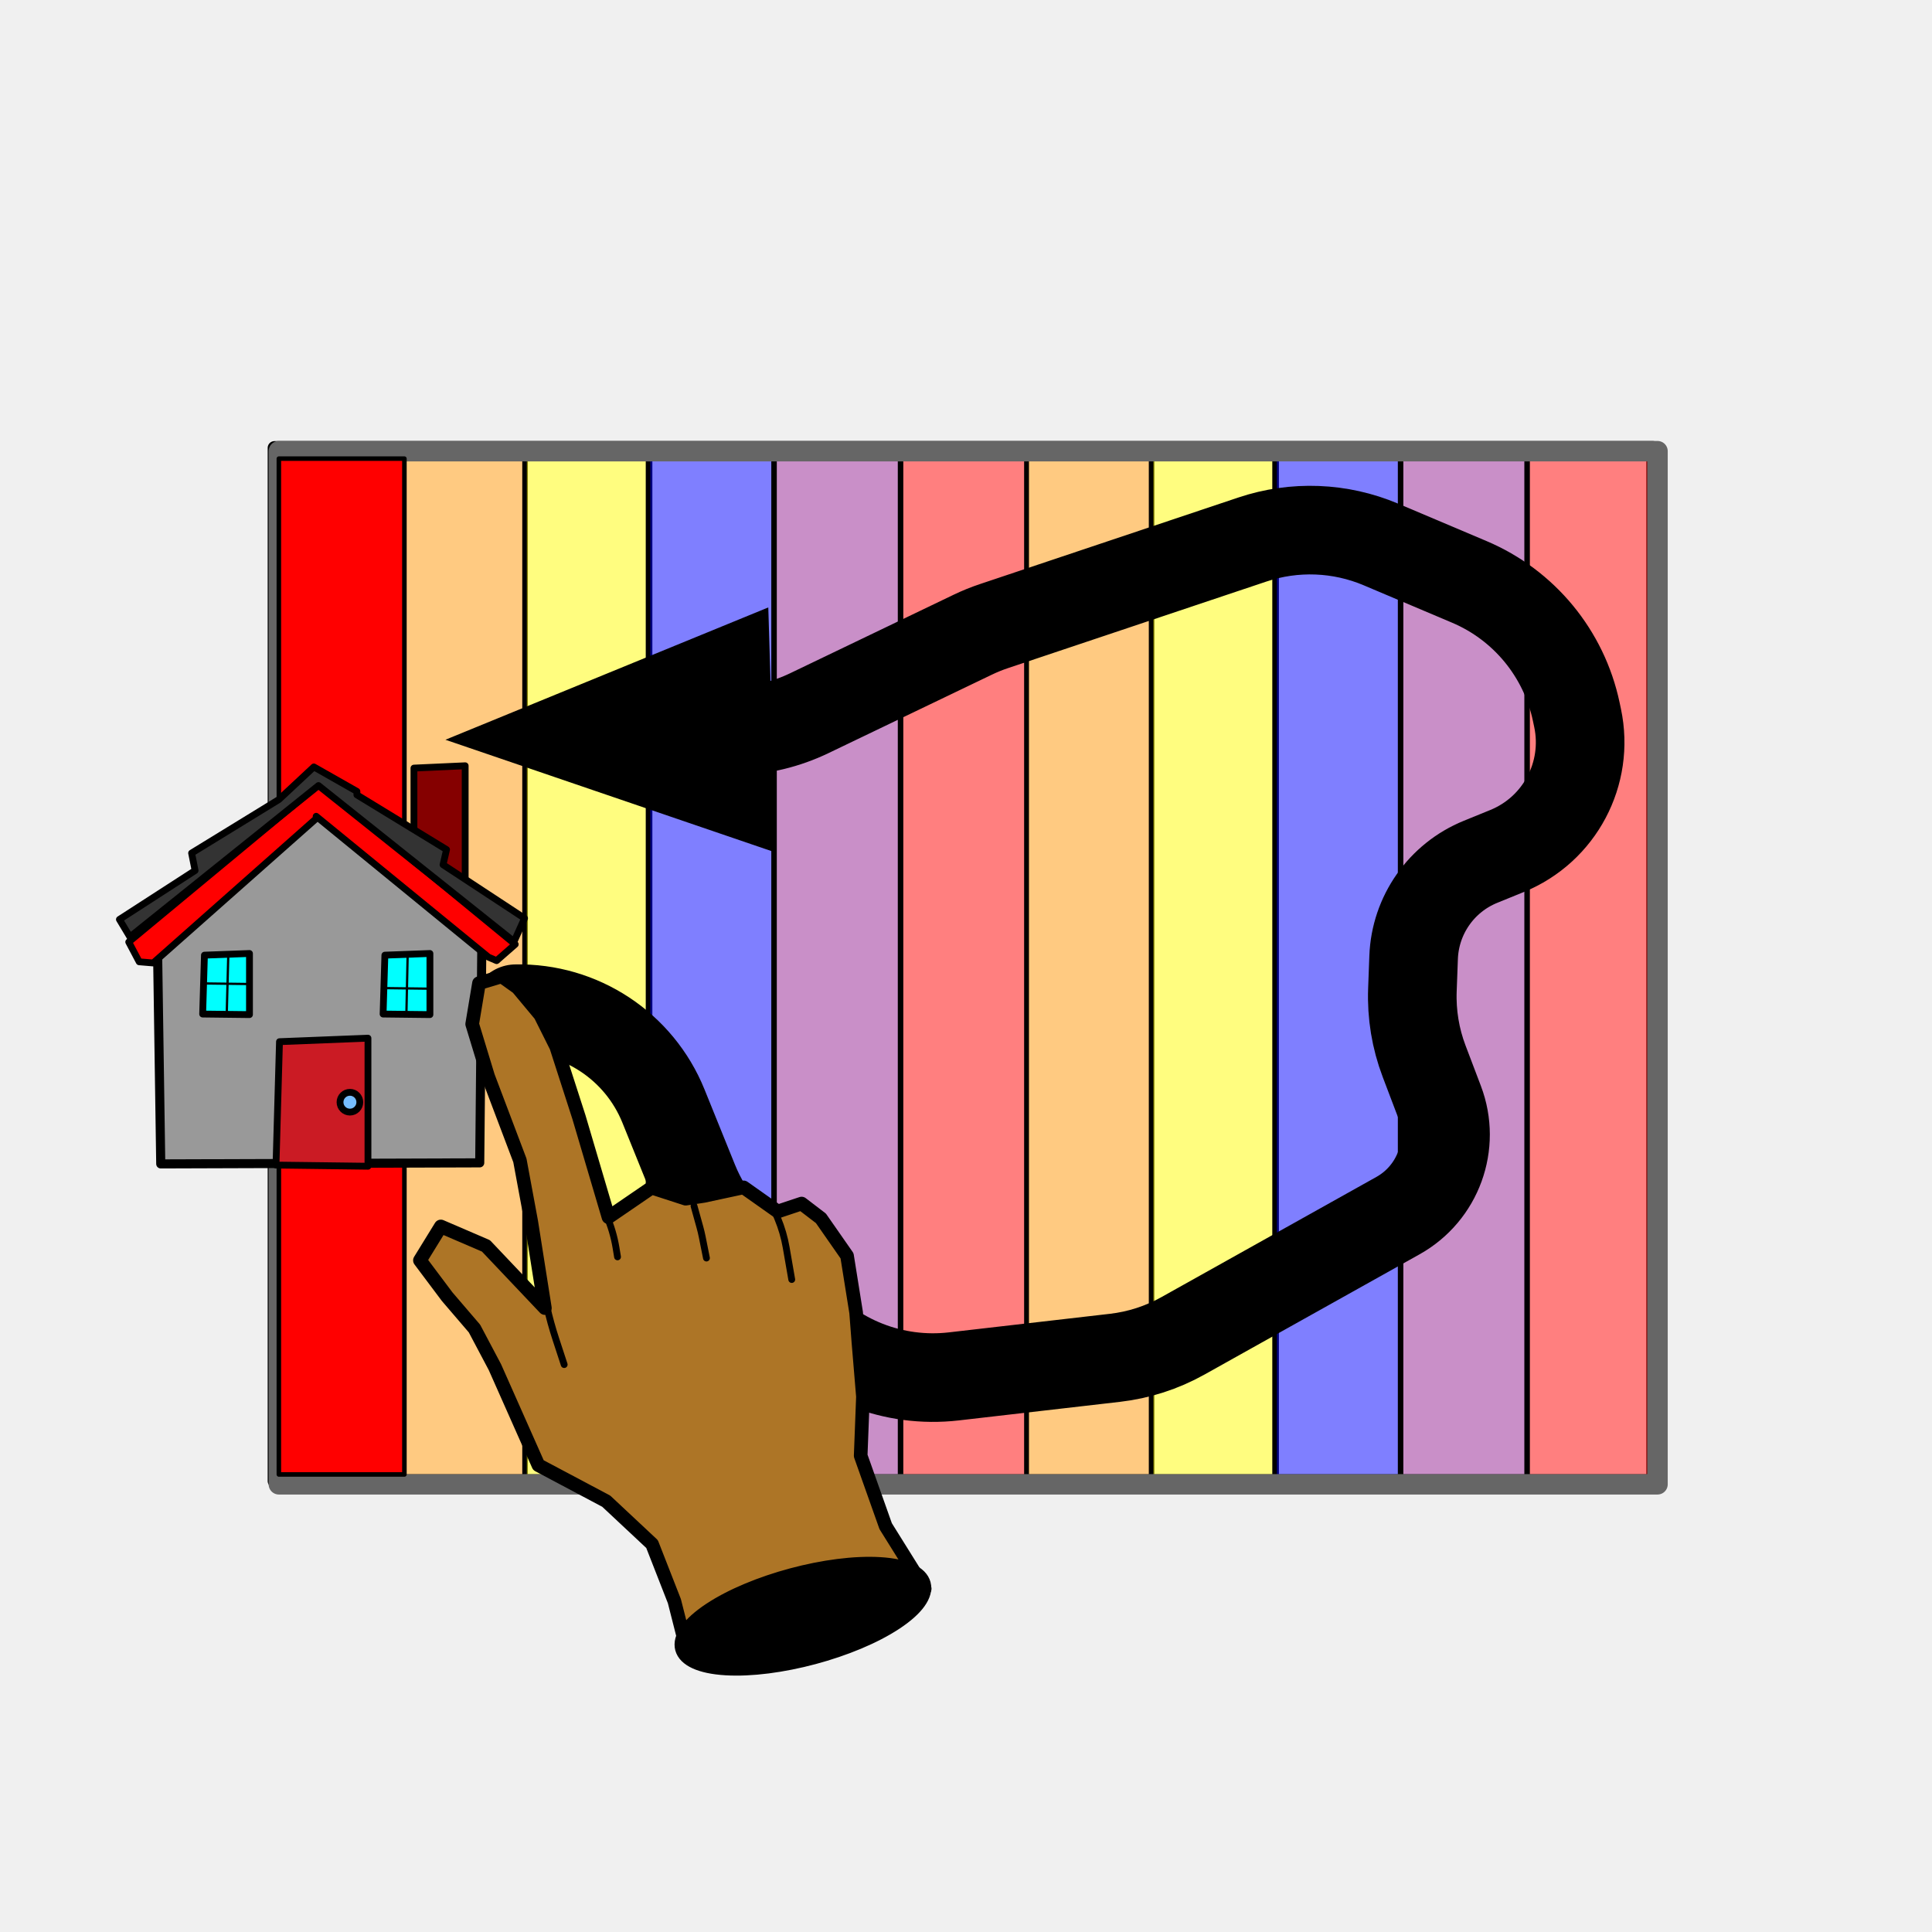
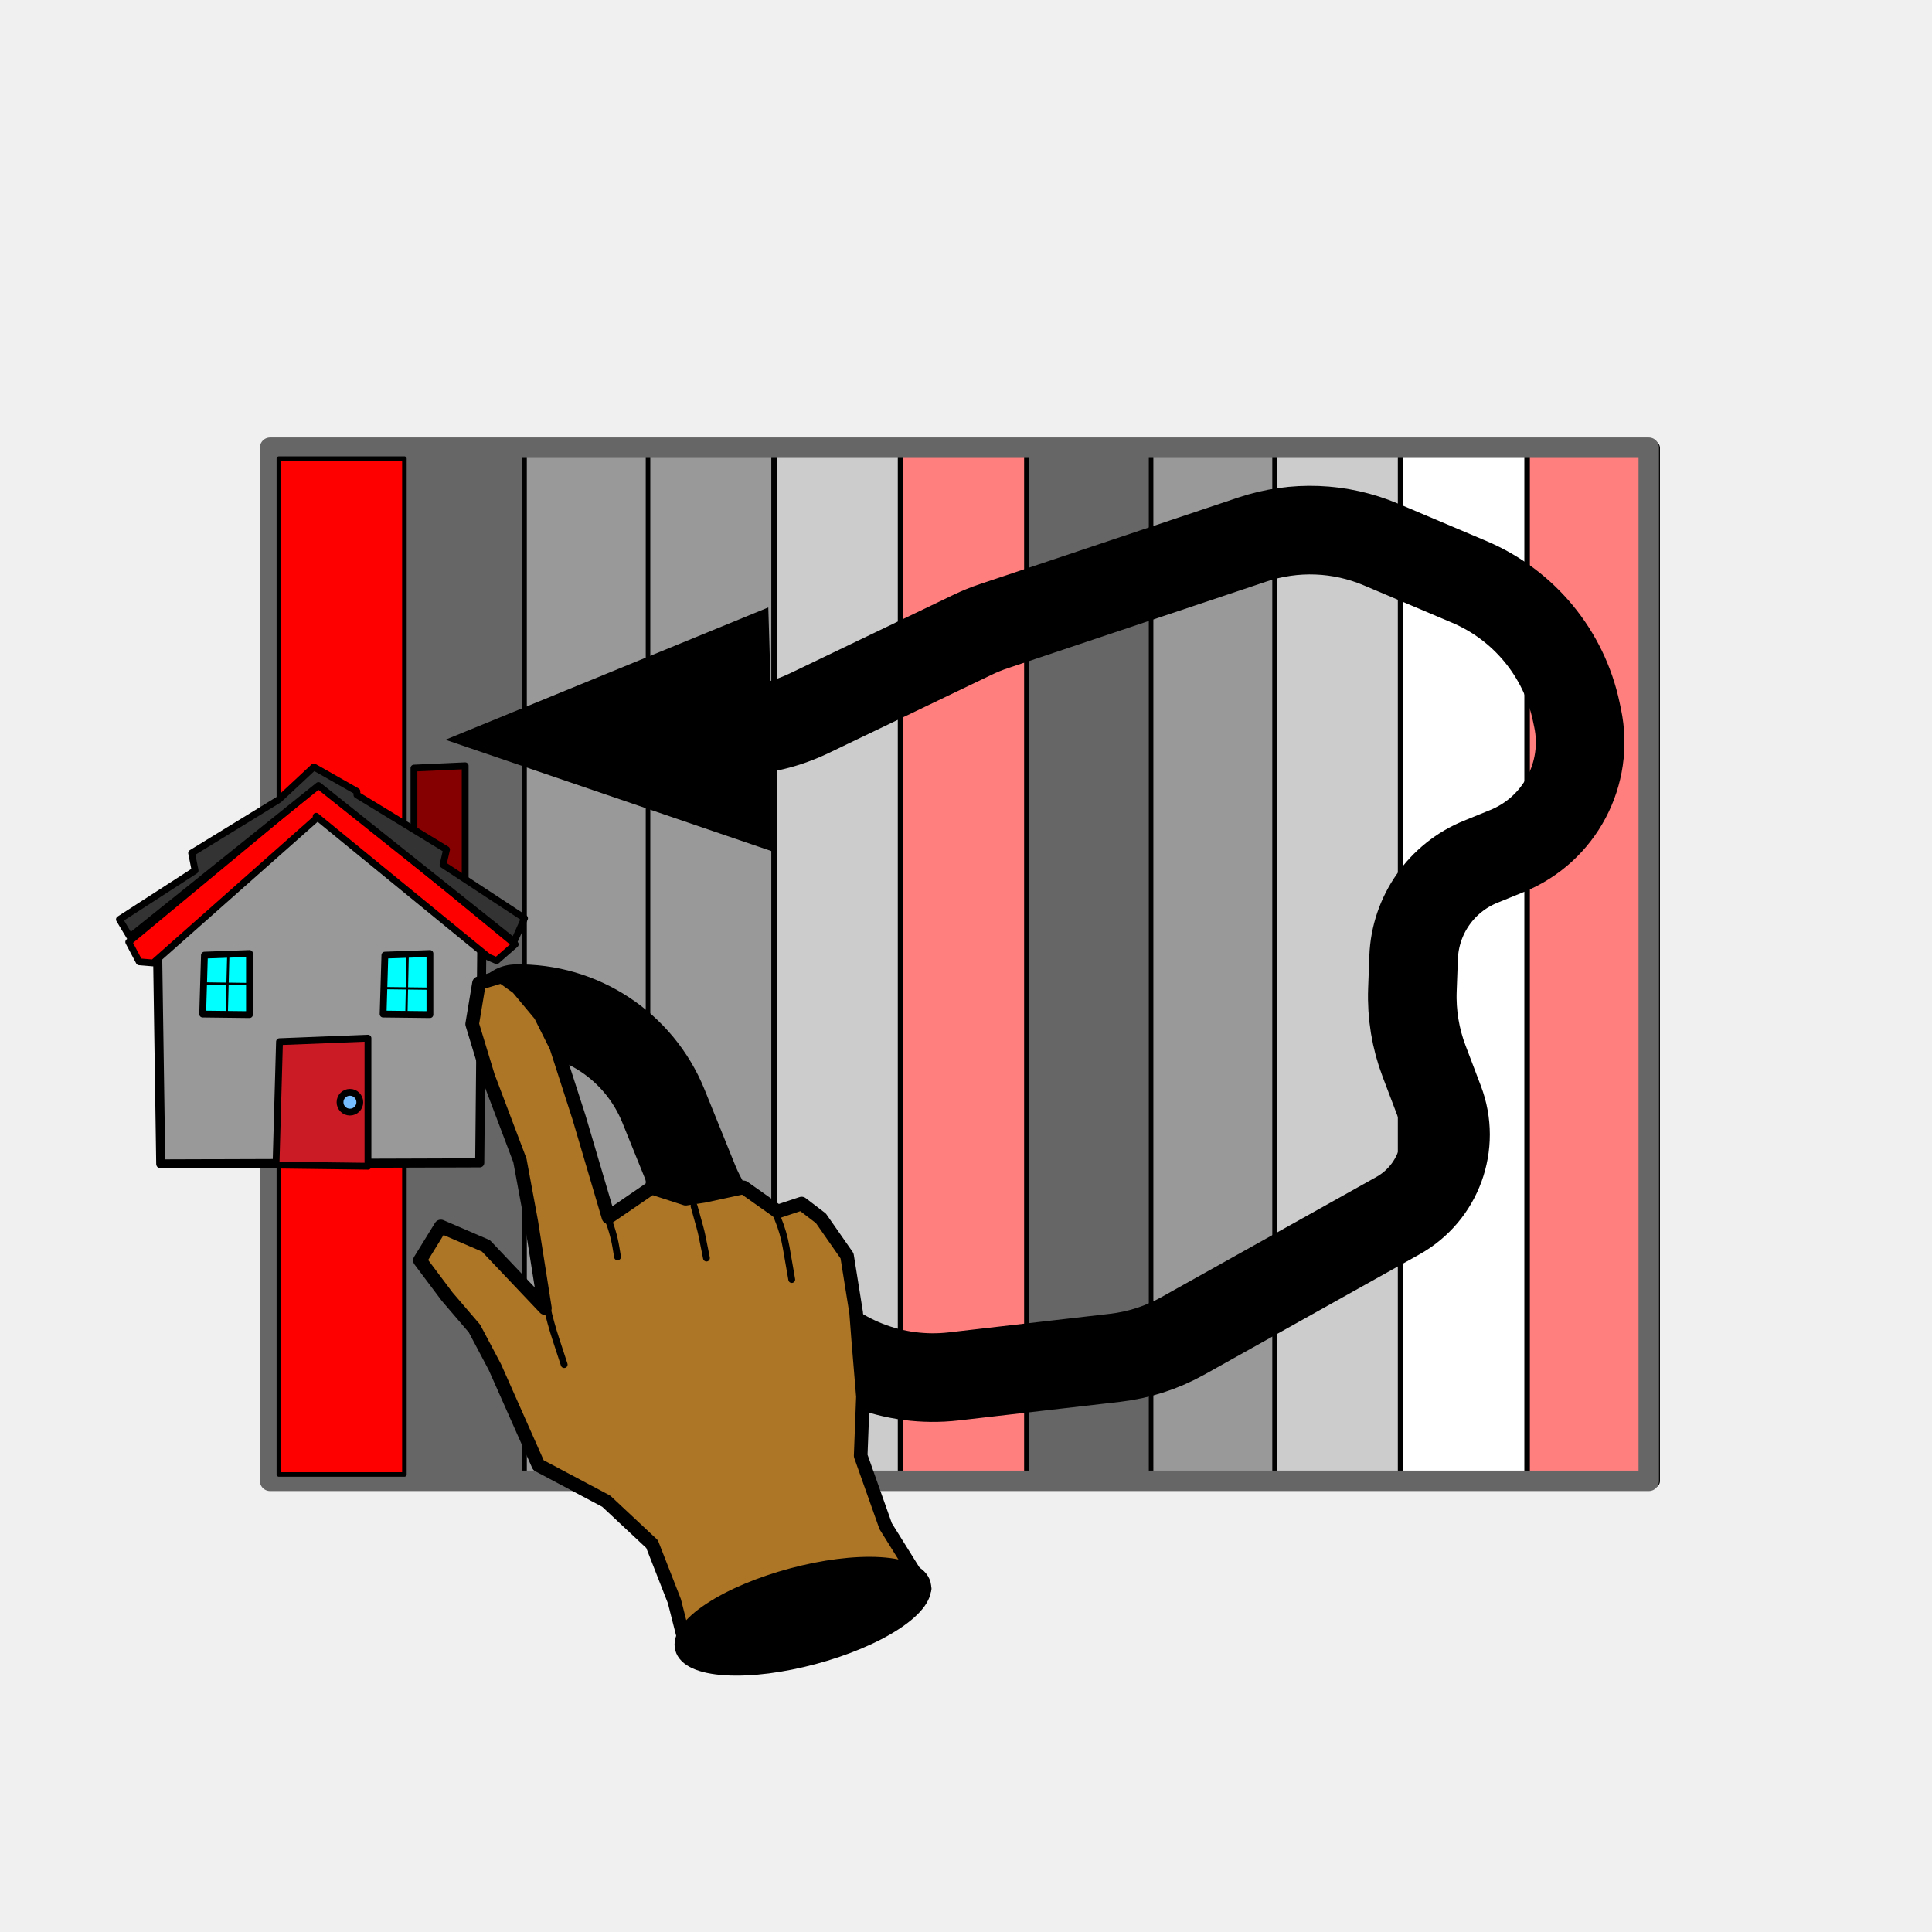
<svg xmlns="http://www.w3.org/2000/svg" version="1.1" viewBox="0 0 850.394 850.394" width="850.394" height="850.394">
  <defs>
    <marker orient="auto" overflow="visible" markerUnits="strokeWidth" id="FilledArrow_Marker" stroke-linejoin="miter" stroke-miterlimit="10" viewBox="-1 -2 4 4" markerWidth="4" markerHeight="4" color="black">
      <g>
        <path d="M 1.764 0 L 0 -.662 L 0 .662 Z" fill="currentColor" stroke="currentColor" stroke-width="1" />
      </g>
    </marker>
  </defs>
-   <g id="round_trip_solo" stroke-opacity="1" stroke-dasharray="none" fill="none" fill-opacity="1" stroke="none">
+   <g id="round_trip_solo" fill="none" stroke-opacity="1" stroke="none" stroke-dasharray="none" fill-opacity="1">
    <g id="Shared_1: Master layer">
      <g id="Graphic_10">
        <rect x="120.821" y="197.15" width="606.828" height="454.742" fill="white" />
        <rect x="120.821" y="197.15" width="606.828" height="454.742" stroke="black" stroke-linecap="round" stroke-linejoin="round" stroke-width="6" />
      </g>
      <g id="Graphic_9">
-         <rect x="340.919" y="197.15" width="55.26" height="454.742" fill="#942092" fill-opacity=".5" />
+         <rect x="340.919" y="197.15" width="55.26" height="454.742" fill="#ccc" />
        <rect x="340.919" y="197.15" width="55.26" height="454.742" stroke="black" stroke-linecap="round" stroke-linejoin="round" stroke-width="2" />
      </g>
      <g id="Graphic_5">
        <rect x="120.821" y="197.06" width="55.26" height="454.742" fill="red" fill-opacity=".502" />
        <rect x="120.821" y="197.06" width="55.26" height="454.742" stroke="black" stroke-linecap="round" stroke-linejoin="round" stroke-width="2" />
      </g>
      <g id="Graphic_4">
-         <rect x="176.081" y="197.06" width="55.26" height="454.742" fill="#ff9300" fill-opacity=".496" />
+         <rect x="176.081" y="197.06" width="55.26" height="454.742" fill="#666" />
        <rect x="176.081" y="197.06" width="55.26" height="454.742" stroke="black" stroke-linecap="round" stroke-linejoin="round" stroke-width="2" />
      </g>
      <g id="Graphic_3">
-         <rect x="230.885" y="197.836" width="55.26" height="454.024" fill="#fffc00" fill-opacity=".5" />
+         <rect x="230.885" y="197.836" width="55.26" height="454.024" fill="#999" />
        <rect x="230.885" y="197.836" width="55.26" height="454.024" stroke="black" stroke-linecap="round" stroke-linejoin="round" stroke-width="2" />
      </g>
      <g id="Graphic_2">
-         <rect x="285.235" y="197.105" width="55.26" height="454.742" fill="blue" fill-opacity=".5" />
+         <rect x="285.235" y="197.105" width="55.26" height="454.742" fill="#999" />
        <rect x="285.235" y="197.105" width="55.26" height="454.742" stroke="black" stroke-linecap="round" stroke-linejoin="round" stroke-width="2" />
      </g>
      <g id="Graphic_15">
-         <rect x="616.701" y="197.207" width="55.26" height="454.742" fill="#942092" fill-opacity=".5" />
+         <rect x="616.701" y="197.207" width="55.26" height="454.742" fill="white" />
        <rect x="616.701" y="197.207" width="55.26" height="454.742" stroke="black" stroke-linecap="round" stroke-linejoin="round" stroke-width="2" />
      </g>
      <g id="Graphic_14">
        <rect x="396.603" y="197.118" width="55.26" height="454.742" fill="red" fill-opacity=".502" />
        <rect x="396.603" y="197.118" width="55.26" height="454.742" stroke="black" stroke-linecap="round" stroke-linejoin="round" stroke-width="2" />
      </g>
      <g id="Graphic_13">
-         <rect x="451.863" y="197.118" width="55.26" height="454.742" fill="#ff9300" fill-opacity=".496" />
+         <rect x="451.863" y="197.118" width="55.26" height="454.742" fill="#666" />
        <rect x="451.863" y="197.118" width="55.26" height="454.742" stroke="black" stroke-linecap="round" stroke-linejoin="round" stroke-width="2" />
      </g>
      <g id="Graphic_12">
-         <rect x="506.666" y="197.836" width="55.26" height="454.082" fill="#fffc00" fill-opacity=".5" />
+         <rect x="506.666" y="197.836" width="55.26" height="454.082" fill="#999" />
        <rect x="506.666" y="197.836" width="55.26" height="454.082" stroke="black" stroke-linecap="round" stroke-linejoin="round" stroke-width="2" />
      </g>
      <g id="Graphic_11">
-         <rect x="561.017" y="197.163" width="55.26" height="454.742" fill="blue" fill-opacity=".5" />
+         <rect x="561.017" y="197.163" width="55.26" height="454.742" fill="#ccc" />
        <rect x="561.017" y="197.163" width="55.26" height="454.742" stroke="black" stroke-linecap="round" stroke-linejoin="round" stroke-width="2" />
      </g>
      <g id="Graphic_16">
        <rect x="672.39" y="197.207" width="55.26" height="454.742" fill="red" fill-opacity=".502" />
        <rect x="672.39" y="197.207" width="55.26" height="454.742" stroke="black" stroke-linecap="round" stroke-linejoin="round" stroke-width="2" />
      </g>
      <g id="Graphic_17">
-         <rect x="122.744" y="198.592" width="606.828" height="454.742" stroke="#666" stroke-linecap="round" stroke-linejoin="round" stroke-width="9" />
+         <rect x="118.891" y="197.06" width="606.828" height="454.742" stroke="#666" stroke-linecap="round" stroke-linejoin="round" stroke-width="9" />
      </g>
    </g>
    <g id="round_trip_solo: home note">
      <g id="Graphic_145">
        <rect x="122.744" y="201.871" width="55.26" height="447.129" fill="red" />
        <rect x="122.744" y="201.871" width="55.26" height="447.129" stroke="black" stroke-linecap="round" stroke-linejoin="round" stroke-width="2" />
      </g>
    </g>
    <g id="round_trip_solo: Layer 2">
      <g id="Graphic_123">
        <path d="M 70.756 512.307 L 69.219 409.389 L 140.444 353.972 L 212.181 405.664 L 211.157 511.841 Z" fill="#999" />
        <path d="M 70.756 512.307 L 69.219 409.389 L 140.444 353.972 L 212.181 405.664 L 211.157 511.841 Z" stroke="black" stroke-linecap="round" stroke-linejoin="round" stroke-width="4" />
      </g>
      <g id="Graphic_124">
        <path d="M 67.425 423.862 L 61.276 423.349 L 56.665 414.638 L 140.7 344.95 L 226.785 415.663 L 218.587 422.837 L 215 421.3 L 139.163 359.298 L 139.163 360.323 Z" fill="red" />
        <path d="M 67.425 423.862 L 61.276 423.349 L 56.665 414.638 L 140.7 344.95 L 226.785 415.663 L 218.587 422.837 L 215 421.3 L 139.163 359.298 L 139.163 360.323 Z" stroke="black" stroke-linecap="round" stroke-linejoin="round" stroke-width="3" />
      </g>
      <g id="Graphic_129">
        <path d="M 182.205 379.08 L 182.205 338.087 L 204.752 337.062 L 204.752 396.502 Z" fill="#850000" />
        <path d="M 182.205 379.08 L 182.205 338.087 L 204.752 337.062 L 204.752 396.502 Z" stroke="black" stroke-linecap="round" stroke-linejoin="round" stroke-width="3" />
      </g>
      <g id="Graphic_125">
        <path d="M 57.177 412.387 L 52.565 404.701 L 85.872 383.179 L 84.335 375.493 L 122.766 351.922 L 138.138 337.575 L 157.097 348.335 L 157.097 349.873 L 196.553 373.956 L 195.016 380.617 L 230.885 404.188 L 226.273 414.436 L 140.188 345.773 Z" fill="#333" />
        <path d="M 57.177 412.387 L 52.565 404.701 L 85.872 383.179 L 84.335 375.493 L 122.766 351.922 L 138.138 337.575 L 157.097 348.335 L 157.097 349.873 L 196.553 373.956 L 195.016 380.617 L 230.885 404.188 L 226.273 414.436 L 140.188 345.773 Z" stroke="black" stroke-linecap="round" stroke-linejoin="round" stroke-width="3" />
      </g>
      <g id="Graphic_126">
        <path d="M 121.485 512.819 L 123.022 458.504 L 161.965 456.966 L 161.965 513.332 Z" fill="#cb1b24" />
        <path d="M 121.485 512.819 L 123.022 458.504 L 161.965 456.966 L 161.965 513.332 Z" stroke="black" stroke-linecap="round" stroke-linejoin="round" stroke-width="3" />
      </g>
      <g id="Graphic_127">
        <path d="M 89.203 446.346 L 89.985 420.422 L 109.811 419.689 L 109.811 446.59 Z" fill="aqua" />
        <path d="M 89.203 446.346 L 89.985 420.422 L 109.811 419.689 L 109.811 446.59 Z" stroke="black" stroke-linecap="round" stroke-linejoin="round" stroke-width="3" />
      </g>
      <g id="Graphic_128">
        <path d="M 168.627 446.346 L 169.409 420.422 L 189.235 419.689 L 189.235 446.59 Z" fill="aqua" />
        <path d="M 168.627 446.346 L 169.409 420.422 L 189.235 419.689 L 189.235 446.59 Z" stroke="black" stroke-linecap="round" stroke-linejoin="round" stroke-width="3" />
      </g>
      <g id="Graphic_130">
        <circle cx="154.023" cy="485.149" r="4.356" fill="#76bdff" />
        <circle cx="154.023" cy="485.149" r="4.356" stroke="black" stroke-linecap="round" stroke-linejoin="round" stroke-width="3" />
      </g>
      <g id="Line_131">
        <line x1="90.74" y1="432.883" x2="109.434" y2="433.125" stroke="black" stroke-linecap="round" stroke-linejoin="round" stroke-width="1" />
      </g>
      <g id="Line_132">
        <line x1="100.476" y1="420.585" x2="99.823" y2="445.418" stroke="black" stroke-linecap="round" stroke-linejoin="round" stroke-width="1" />
      </g>
      <g id="Line_133">
        <line x1="169.651" y1="434.933" x2="188.346" y2="435.174" stroke="black" stroke-linecap="round" stroke-linejoin="round" stroke-width="1" />
      </g>
      <g id="Line_134">
        <line x1="179.455" y1="419.347" x2="178.875" y2="446.59" stroke="black" stroke-linecap="round" stroke-linejoin="round" stroke-width="1" />
      </g>
      <g id="Line_137">
        <path d="M 227 444 L 227 444 C 255.469 443.398 281.348 460.45 292.027 486.846 L 305.431 519.977 C 308.662 527.963 313.161 535.375 318.756 541.927 L 349.833 578.317 C 367.13 598.571 393.371 608.888 419.829 605.838 L 490.762 597.662 C 501.261 596.452 511.416 593.173 520.64 588.016 L 615.348 535.067 C 633.025 525.184 640.793 503.841 633.602 484.907 L 626.845 467.113 C 623.044 457.106 621.291 446.439 621.688 435.743 L 622.22 421.411 C 622.91 402.822 634.427 386.361 651.655 379.342 L 663.341 374.581 C 686.49 365.15 699.568 340.501 694.397 316.045 L 693.804 313.239 C 688.393 287.645 670.81 266.313 646.72 256.116 L 607.854 239.664 C 589.885 232.058 569.757 231.281 551.256 237.479 L 437.416 275.617 C 434.268 276.672 431.189 277.921 428.197 279.358 L 356.203 313.931 C 346.126 318.77 335.146 321.444 323.972 321.779 L 320.299 321.889 C 320.299 321.889 320.299 321.889 320.299 321.889" marker-end="url(#FilledArrow_Marker)" stroke="black" stroke-linecap="round" stroke-linejoin="round" stroke-width="39" />
      </g>
      <g id="Group_138">
        <g id="Graphic_144">
          <path d="M 210.838 432.761 L 207.838 450.761 L 214.838 473.761 L 228.838 510.761 L 233.838 537.761 L 239.838 575.761 L 213.905 548.393 L 194.032 539.839 L 184.838 554.761 L 196.838 570.761 L 208.838 584.761 L 217.838 601.761 L 236.993 644.917 L 266.838 660.761 L 287.008 679.632 L 296.838 704.761 L 302.784 728.148 L 372.9 720.464 L 407.016 699.293 L 389.838 671.761 L 378.838 640.761 L 379.838 614.761 L 377.838 590.761 L 376.838 577.761 L 372.838 552.761 L 361.338 536.261 L 352.838 529.761 L 342.338 533.261 L 327.295 522.637 L 309.797 526.4 L 301.795 527.619 L 286.838 522.761 L 267.838 535.761 L 254.838 491.761 L 244.838 460.761 L 237.838 446.761 L 227.838 434.761 L 220.838 429.761 Z" fill="#ad7526" />
          <path d="M 210.838 432.761 L 207.838 450.761 L 214.838 473.761 L 228.838 510.761 L 233.838 537.761 L 239.838 575.761 L 213.905 548.393 L 194.032 539.839 L 184.838 554.761 L 196.838 570.761 L 208.838 584.761 L 217.838 601.761 L 236.993 644.917 L 266.838 660.761 L 287.008 679.632 L 296.838 704.761 L 302.784 728.148 L 372.9 720.464 L 407.016 699.293 L 389.838 671.761 L 378.838 640.761 L 379.838 614.761 L 377.838 590.761 L 376.838 577.761 L 372.838 552.761 L 361.338 536.261 L 352.838 529.761 L 342.338 533.261 L 327.295 522.637 L 309.797 526.4 L 301.795 527.619 L 286.838 522.761 L 267.838 535.761 L 254.838 491.761 L 244.838 460.761 L 237.838 446.761 L 227.838 434.761 L 220.838 429.761 Z" stroke="black" stroke-linecap="round" stroke-linejoin="round" stroke-width="6" />
        </g>
        <g id="Line_143">
          <path d="M 238.11 560.145 L 238.11 560.145 C 239.341 570.091 241.532 579.894 244.654 589.417 L 248.332 600.64" stroke="black" stroke-linecap="round" stroke-linejoin="round" stroke-width="3" />
        </g>
        <g id="Line_142">
          <path d="M 305.481 530.826 L 308.065 540.131 C 308.458 541.547 308.799 542.976 309.087 544.416 L 310.953 553.749" stroke="black" stroke-linecap="round" stroke-linejoin="round" stroke-width="3" />
        </g>
        <g id="Line_141">
          <path d="M 266.838 534.761 L 266.932 534.974 C 268.918 539.52 270.333 544.296 271.144 549.191 L 271.813 553.23" stroke="black" stroke-linecap="round" stroke-linejoin="round" stroke-width="3" />
        </g>
        <g id="Line_140">
          <path d="M 341.755 534.934 L 342.32 536.292 C 344.03 540.399 345.277 544.684 346.04 549.068 L 348.496 563.193" stroke="black" stroke-linecap="round" stroke-linejoin="round" stroke-width="3" />
        </g>
        <g id="Graphic_139">
          <path d="M 387.382 688.895 C 409.845 690.277 412.845 701.472 394.082 713.901 C 375.32 726.329 341.901 735.284 319.438 733.901 C 296.976 732.519 293.976 721.324 312.738 708.895 C 331.5 696.467 364.919 687.512 387.382 688.895" fill="black" />
          <path d="M 387.382 688.895 C 409.845 690.277 412.845 701.472 394.082 713.901 C 375.32 726.329 341.901 735.284 319.438 733.901 C 296.976 732.519 293.976 721.324 312.738 708.895 C 331.5 696.467 364.919 687.512 387.382 688.895" stroke="black" stroke-linecap="round" stroke-linejoin="round" stroke-width="7" />
        </g>
      </g>
    </g>
  </g>
</svg>
